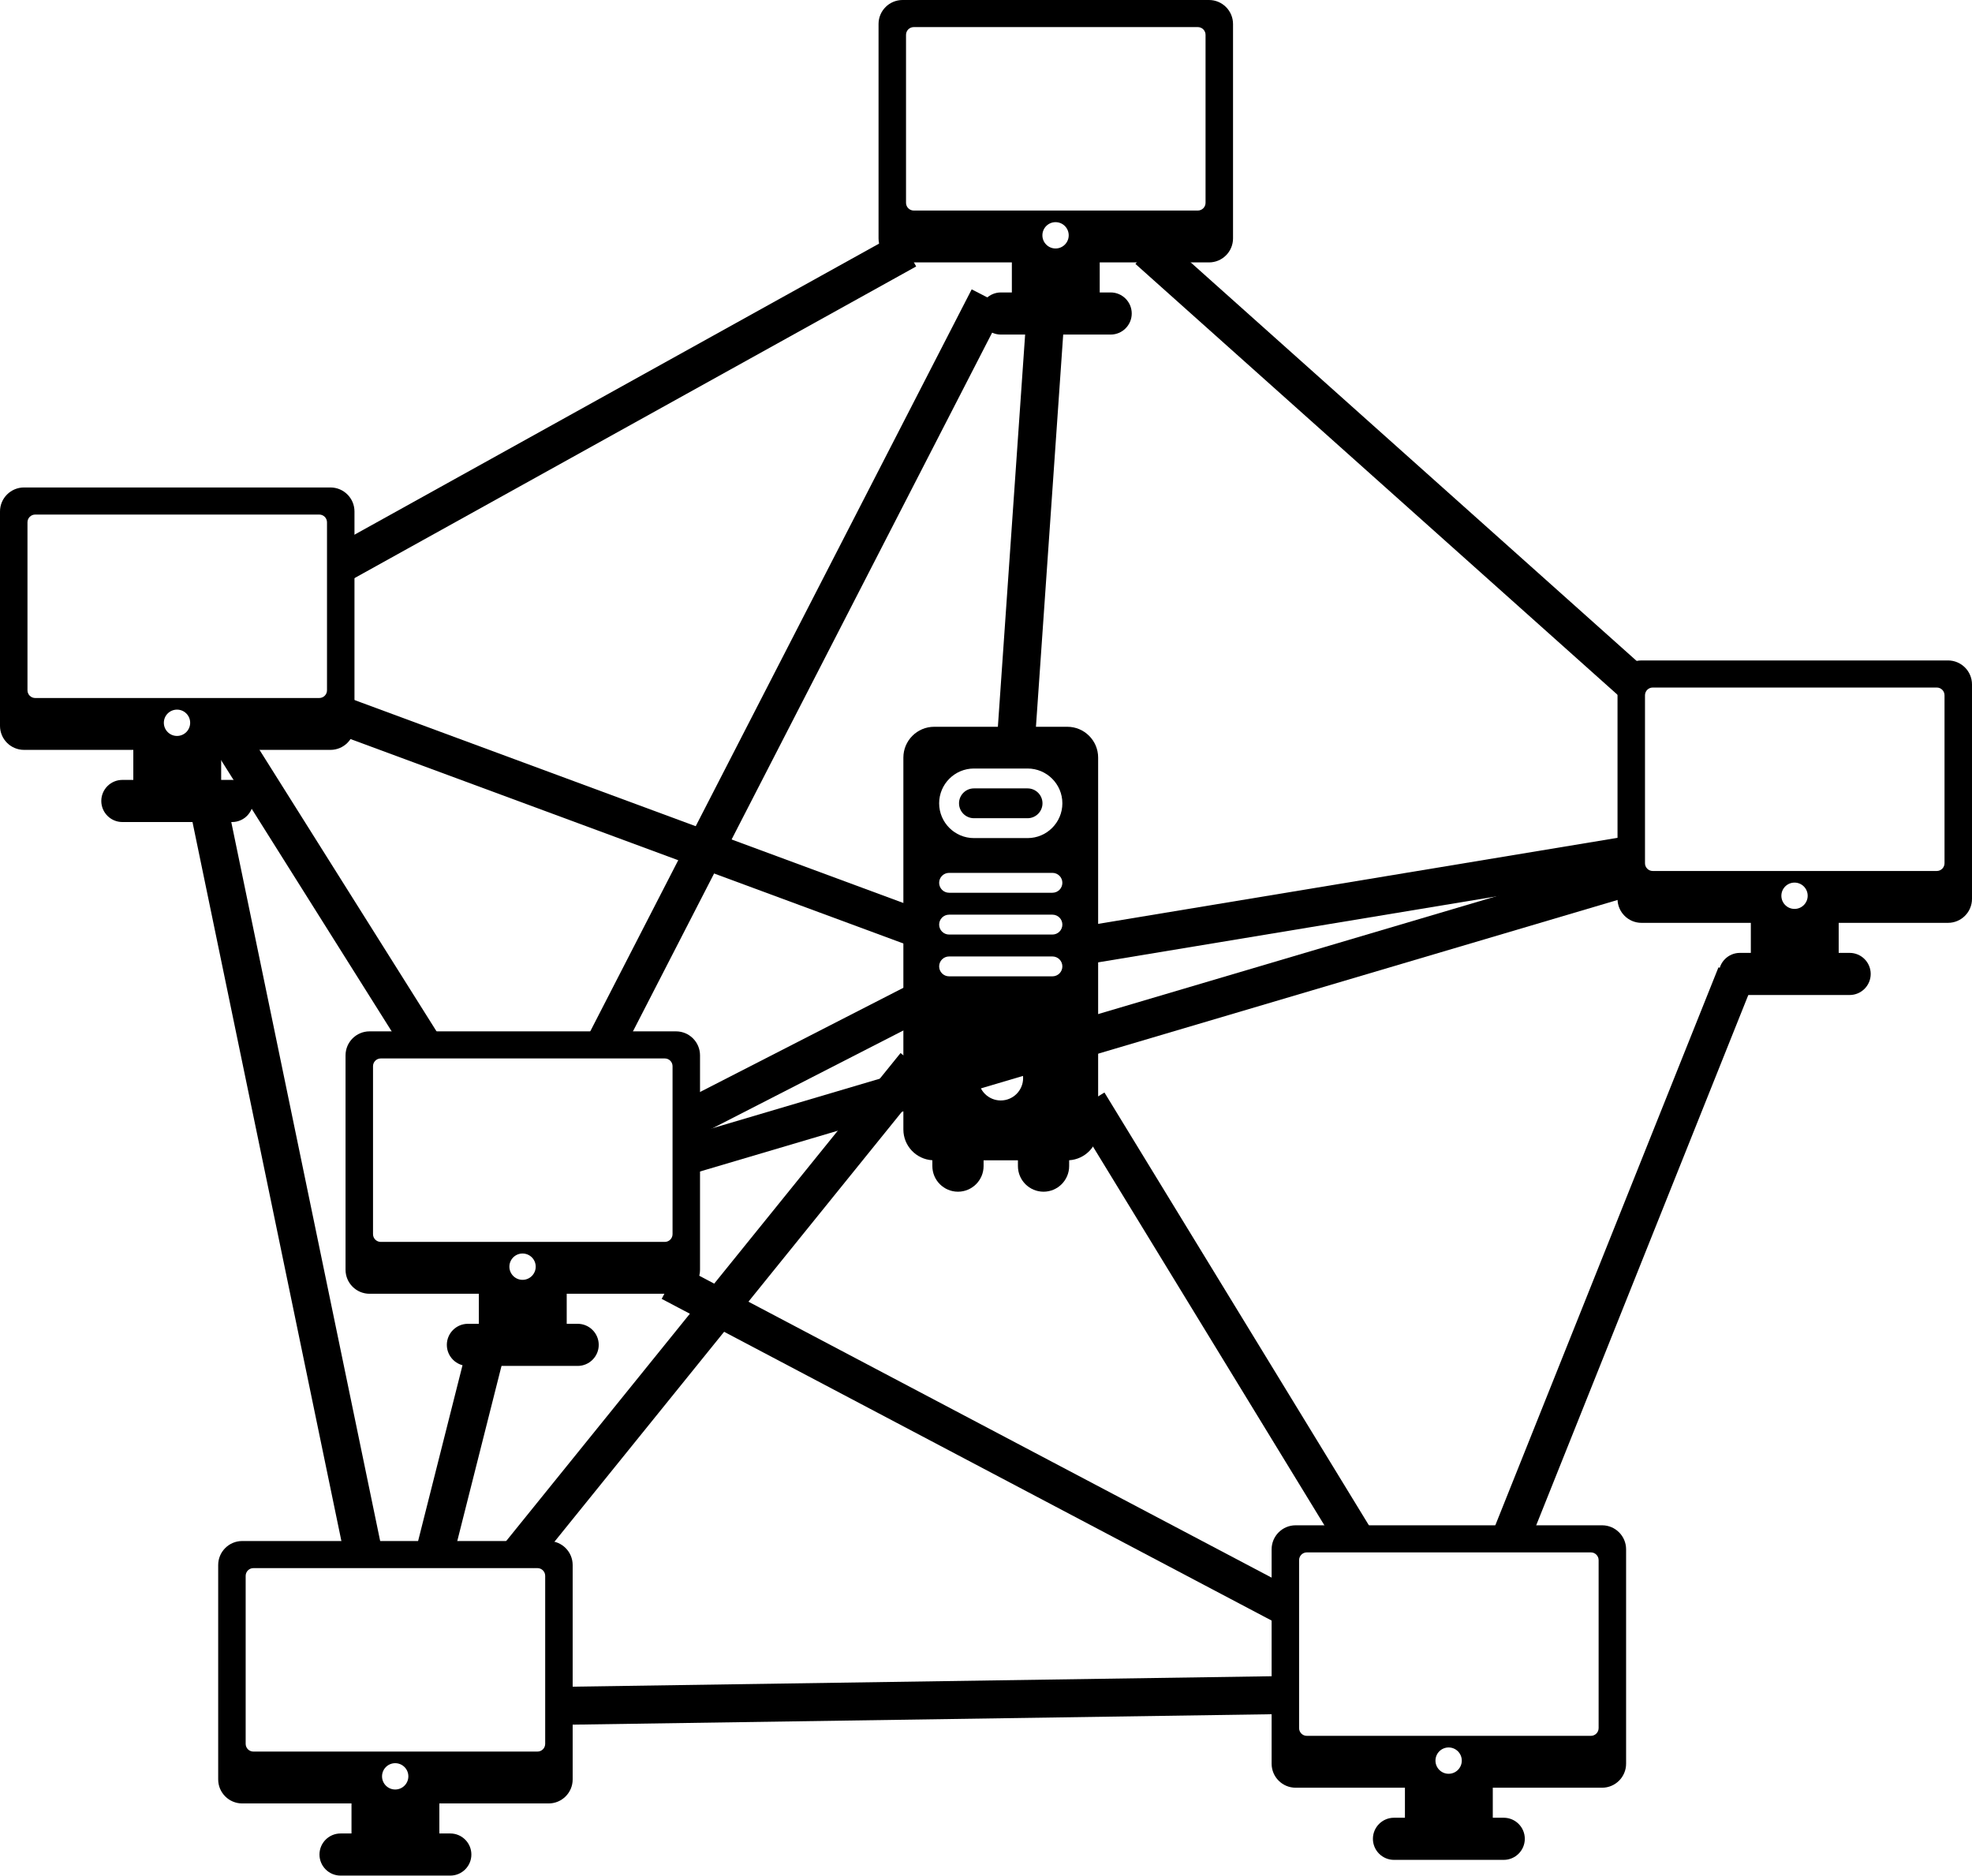
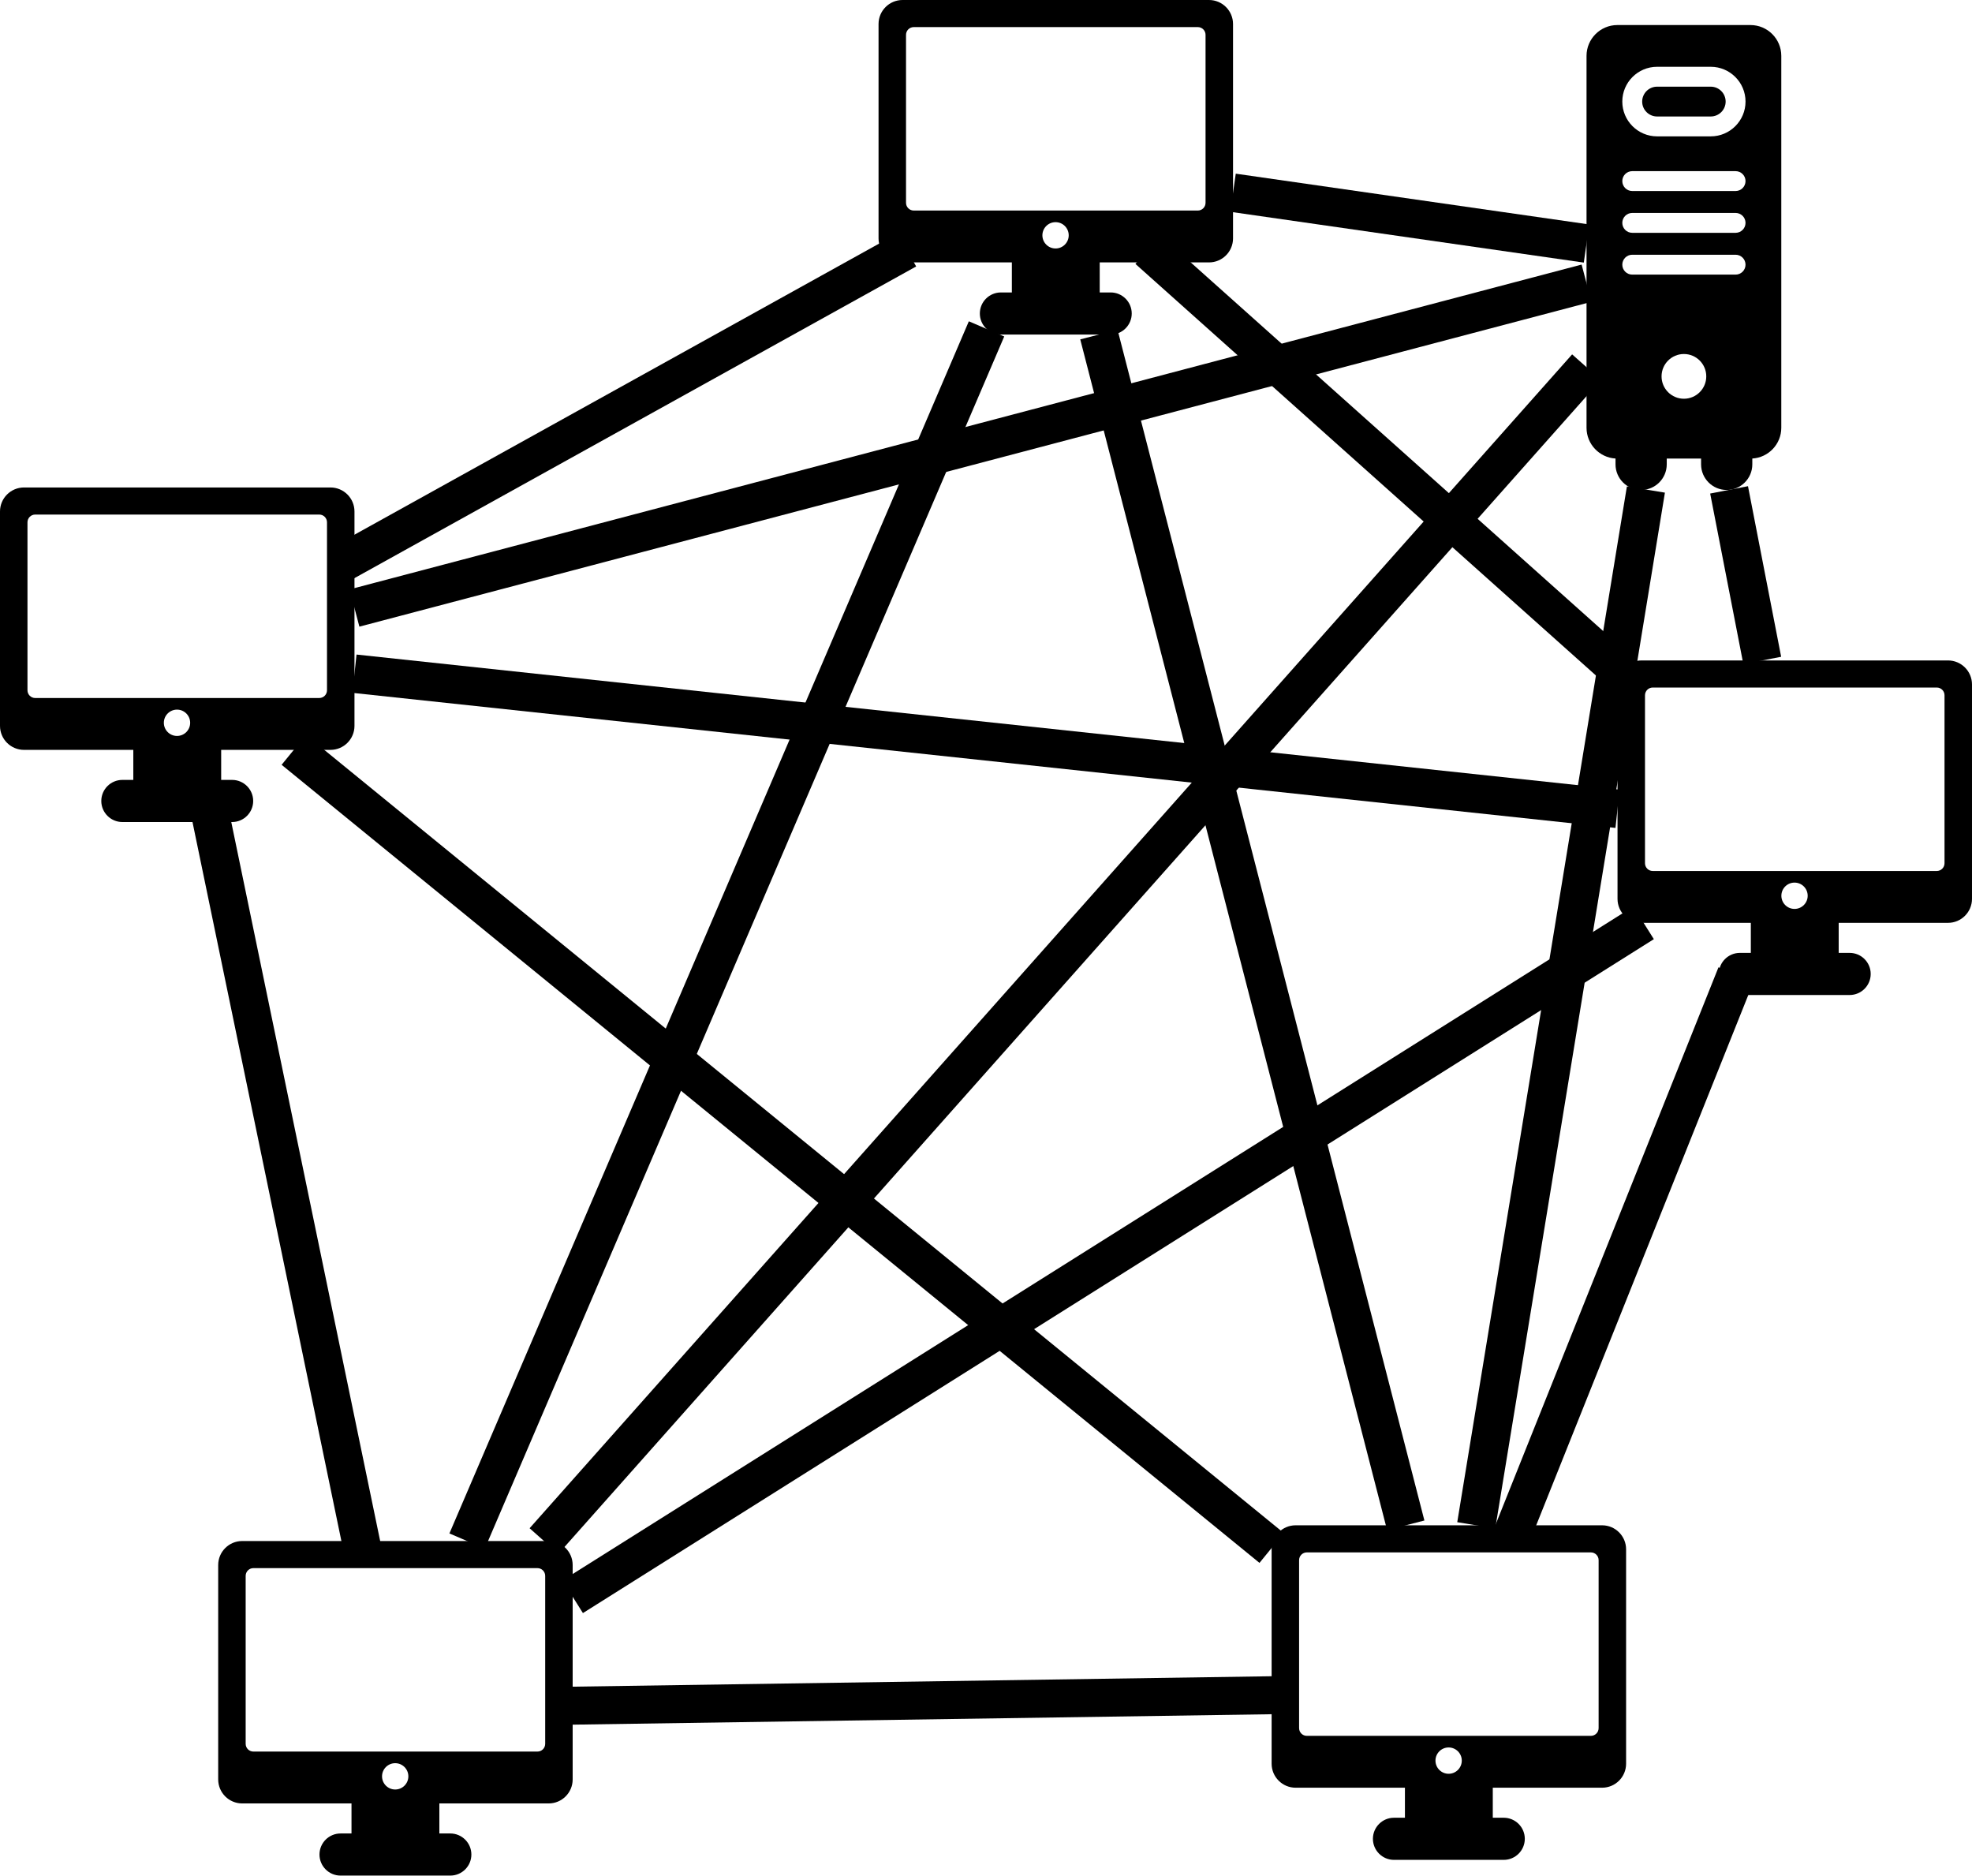
<svg xmlns="http://www.w3.org/2000/svg" width="358.351" height="340.789" id="svg2" version="1.1">
  <defs id="defs4" />
  <g id="layer1" transform="translate(-188.1429,-207.6818)">
    <g id="g3027" transform="matrix(0.1406453,0,0,0.1406453,188.1429,294.4401)">
      <g id="XMLID_215_">
        <g id="g2987">
          <path id="path2989" d="M 427,12.891 H 31 c -17.093,0 -31,13.907 -31,31 v 277 c 0,17.093 13.907,31 31,31 h 141.243 v 38.805 h -14.161 c -15.002,0 -27.206,12.205 -27.206,27.207 0,15.001 12.205,27.206 27.206,27.206 H 299.92 c 15.001,0 27.206,-12.205 27.206,-27.206 0,-15.002 -12.205,-27.207 -27.206,-27.207 H 285.759 V 351.891 H 427 c 17.093,0 31,-13.907 31,-31 v -277 c 0,-17.093 -13.907,-31 -31,-31 z m -198.3,321 c -9.389,0 -17,-7.611 -17,-17 0,-9.389 7.611,-17 17,-17 9.389,0 17,7.611 17,17 0,9.389 -7.611,17 -17,17 z m 193.8,-59 c 0,5.523 -4.477,10 -10,10 h -367 c -5.523,0 -10,-4.477 -10,-10 v -217 c 0,-5.523 4.477,-10 10,-10 h 367 c 5.523,0 10,4.477 10,10 v 217 z" />
        </g>
      </g>
      <g id="g2991" />
      <g id="g2993" />
      <g id="g2995" />
      <g id="g2997" />
      <g id="g2999" />
      <g id="g3001" />
      <g id="g3003" />
      <g id="g3005" />
      <g id="g3007" />
      <g id="g3009" />
      <g id="g3011" />
      <g id="g3013" />
      <g id="g3015" />
      <g id="g3017" />
      <g id="g3019" />
    </g>
    <g id="g3027-3" transform="matrix(0.1406453,0,0,0.1406453,347.7922,205.8687)">
      <g id="XMLID_215_-6">
        <g id="g2987-7">
          <path id="path2989-5" d="M 427,12.891 H 31 c -17.093,0 -31,13.907 -31,31 v 277 c 0,17.093 13.907,31 31,31 h 141.243 v 38.805 h -14.161 c -15.002,0 -27.206,12.205 -27.206,27.207 0,15.001 12.205,27.206 27.206,27.206 H 299.92 c 15.001,0 27.206,-12.205 27.206,-27.206 0,-15.002 -12.205,-27.207 -27.206,-27.207 H 285.759 V 351.891 H 427 c 17.093,0 31,-13.907 31,-31 v -277 c 0,-17.093 -13.907,-31 -31,-31 z m -198.3,321 c -9.389,0 -17,-7.611 -17,-17 0,-9.389 7.611,-17 17,-17 9.389,0 17,7.611 17,17 0,9.389 -7.611,17 -17,17 z m 193.8,-59 c 0,5.523 -4.477,10 -10,10 h -367 c -5.523,0 -10,-4.477 -10,-10 v -217 c 0,-5.523 4.477,-10 10,-10 h 367 c 5.523,0 10,4.477 10,10 v 217 z" />
        </g>
      </g>
      <g id="g2991-3" />
      <g id="g2993-5" />
      <g id="g2995-6" />
      <g id="g2997-2" />
      <g id="g2999-9" />
      <g id="g3001-1" />
      <g id="g3003-2" />
      <g id="g3005-7" />
      <g id="g3007-0" />
      <g id="g3009-9" />
      <g id="g3011-3" />
      <g id="g3013-6" />
      <g id="g3015-0" />
      <g id="g3017-6" />
      <g id="g3019-2" />
    </g>
    <g id="g3027-6" transform="matrix(0.1406453,0,0,0.1406453,227.7922,485.8687)">
      <g id="XMLID_215_-1">
        <g id="g2987-8">
          <path id="path2989-7" d="M 427,12.891 H 31 c -17.093,0 -31,13.907 -31,31 v 277 c 0,17.093 13.907,31 31,31 h 141.243 v 38.805 h -14.161 c -15.002,0 -27.206,12.205 -27.206,27.207 0,15.001 12.205,27.206 27.206,27.206 H 299.92 c 15.001,0 27.206,-12.205 27.206,-27.206 0,-15.002 -12.205,-27.207 -27.206,-27.207 H 285.759 V 351.891 H 427 c 17.093,0 31,-13.907 31,-31 v -277 c 0,-17.093 -13.907,-31 -31,-31 z m -198.3,321 c -9.389,0 -17,-7.611 -17,-17 0,-9.389 7.611,-17 17,-17 9.389,0 17,7.611 17,17 0,9.389 -7.611,17 -17,17 z m 193.8,-59 c 0,5.523 -4.477,10 -10,10 h -367 c -5.523,0 -10,-4.477 -10,-10 v -217 c 0,-5.523 4.477,-10 10,-10 h 367 c 5.523,0 10,4.477 10,10 v 217 z" />
        </g>
      </g>
      <g id="g2991-9" />
      <g id="g2993-2" />
      <g id="g2995-0" />
      <g id="g2997-23" />
      <g id="g2999-7" />
      <g id="g3001-5" />
      <g id="g3003-9" />
      <g id="g3005-2" />
      <g id="g3007-2" />
      <g id="g3009-8" />
      <g id="g3011-9" />
      <g id="g3013-7" />
      <g id="g3015-3" />
      <g id="g3017-61" />
      <g id="g3019-29" />
    </g>
    <g id="g3027-31" transform="matrix(0.1406453,0,0,0.1406453,419.2208,483.0115)">
      <g id="XMLID_215_-9">
        <g id="g2987-4">
          <path id="path2989-78" d="M 427,12.891 H 31 c -17.093,0 -31,13.907 -31,31 v 277 c 0,17.093 13.907,31 31,31 h 141.243 v 38.805 h -14.161 c -15.002,0 -27.206,12.205 -27.206,27.207 0,15.001 12.205,27.206 27.206,27.206 H 299.92 c 15.001,0 27.206,-12.205 27.206,-27.206 0,-15.002 -12.205,-27.207 -27.206,-27.207 H 285.759 V 351.891 H 427 c 17.093,0 31,-13.907 31,-31 v -277 c 0,-17.093 -13.907,-31 -31,-31 z m -198.3,321 c -9.389,0 -17,-7.611 -17,-17 0,-9.389 7.611,-17 17,-17 9.389,0 17,7.611 17,17 0,9.389 -7.611,17 -17,17 z m 193.8,-59 c 0,5.523 -4.477,10 -10,10 h -367 c -5.523,0 -10,-4.477 -10,-10 v -217 c 0,-5.523 4.477,-10 10,-10 h 367 c 5.523,0 10,4.477 10,10 v 217 z" />
        </g>
      </g>
      <g id="g2991-4" />
      <g id="g2993-50" />
      <g id="g2995-3" />
      <g id="g2997-6" />
      <g id="g2999-1" />
      <g id="g3001-0" />
      <g id="g3003-6" />
      <g id="g3005-3" />
      <g id="g3007-20" />
      <g id="g3009-6" />
      <g id="g3011-1" />
      <g id="g3013-5" />
      <g id="g3015-5" />
      <g id="g3017-4" />
      <g id="g3019-7" />
    </g>
    <g id="g3027-65" transform="matrix(0.1406453,0,0,0.1406453,482.0779,325.8687)">
      <g id="XMLID_215_-69">
        <g id="g2987-3">
          <path id="path2989-74" d="M 427,12.891 H 31 c -17.093,0 -31,13.907 -31,31 v 277 c 0,17.093 13.907,31 31,31 h 141.243 v 38.805 h -14.161 c -15.002,0 -27.206,12.205 -27.206,27.207 0,15.001 12.205,27.206 27.206,27.206 H 299.92 c 15.001,0 27.206,-12.205 27.206,-27.206 0,-15.002 -12.205,-27.207 -27.206,-27.207 H 285.759 V 351.891 H 427 c 17.093,0 31,-13.907 31,-31 v -277 c 0,-17.093 -13.907,-31 -31,-31 z m -198.3,321 c -9.389,0 -17,-7.611 -17,-17 0,-9.389 7.611,-17 17,-17 9.389,0 17,7.611 17,17 0,9.389 -7.611,17 -17,17 z m 193.8,-59 c 0,5.523 -4.477,10 -10,10 h -367 c -5.523,0 -10,-4.477 -10,-10 v -217 c 0,-5.523 4.477,-10 10,-10 h 367 c 5.523,0 10,4.477 10,10 v 217 z" />
        </g>
      </g>
      <g id="g2991-5" />
      <g id="g2993-25" />
      <g id="g2995-4" />
      <g id="g2997-7" />
      <g id="g2999-4" />
      <g id="g3001-4" />
      <g id="g3003-3" />
      <g id="g3005-0" />
      <g id="g3007-7" />
      <g id="g3009-86" />
      <g id="g3011-8" />
      <g id="g3013-8" />
      <g id="g3015-4" />
      <g id="g3017-3" />
      <g id="g3019-1" />
    </g>
-     <g id="g3294" transform="matrix(0.1838261,0,0,0.1838261,327.7623,339.735)">
+     <path style="color:#000000;fill:none;stroke:#000000;stroke-width:6.9;stroke-linecap:square;stroke-linejoin:bevel;stroke-miterlimit:4;stroke-opacity:1;stroke-dasharray:none;stroke-dashoffset:0;visibility:visible;display:inline;overflow:visible;enable-background:accumulate" d="m 226.646,357.043 27.058,130.639" id="path4339" />
+     <path style="color:#000000;fill:none;stroke:#000000;stroke-width:6.9;stroke-linecap:square;stroke-linejoin:bevel;stroke-miterlimit:4;stroke-opacity:1;stroke-dasharray:none;stroke-dashoffset:0;visibility:visible;display:inline;overflow:visible;enable-background:accumulate" d="m 252.558,308.779 97.379,-54.025" id="path4341" />
+     <path style="color:#000000;fill:none;stroke:#000000;stroke-width:6.9;stroke-linecap:square;stroke-linejoin:bevel;stroke-miterlimit:4;stroke-opacity:1;stroke-dasharray:none;stroke-dashoffset:0;visibility:visible;display:inline;overflow:visible;enable-background:accumulate" d="M 399.342,255.361 482.68,329.833" id="path4343" />
+     <path style="color:#000000;fill:none;stroke:#000000;stroke-width:6.9;stroke-linecap:square;stroke-linejoin:bevel;stroke-miterlimit:4;stroke-opacity:1;stroke-dasharray:none;stroke-dashoffset:0;visibility:visible;display:inline;overflow:visible;enable-background:accumulate" d="m 419.221,515.7 -127.013,1.896" id="path4349" />
+     <path style="color:#000000;fill:none;stroke:#000000;stroke-width:6.9;stroke-linecap:square;stroke-linejoin:bevel;stroke-miterlimit:4;stroke-opacity:1;stroke-dasharray:none;stroke-dashoffset:0;visibility:visible;display:inline;overflow:visible;enable-background:accumulate" d="m 463.586,484.825 38.759,-96.898" id="path4351" />
+     <path style="fill:none;stroke:#000000;stroke-width:7;stroke-linecap:butt;stroke-linejoin:miter;stroke-miterlimit:4;stroke-opacity:1;stroke-dasharray:none" d="M 84.883,280 179.273,59.758" id="path3543" transform="translate(188.1429,207.6818)" />
+     <path style="fill:none;stroke:#000000;stroke-width:7;stroke-linecap:butt;stroke-linejoin:miter;stroke-miterlimit:4;stroke-opacity:1;stroke-dasharray:none" d="M 64.416,122.41 293.935,146.951" id="path3545" transform="translate(188.1429,207.6818)" />
+     <path style="fill:none;stroke:#000000;stroke-width:7;stroke-linecap:butt;stroke-linejoin:miter;stroke-miterlimit:4;stroke-opacity:1;stroke-dasharray:none" d="M 104.065,290.129 298.674,167.679" id="path3547" transform="translate(188.1429,207.6818)" />
+     <path style="fill:none;stroke:#000000;stroke-width:7;stroke-linecap:butt;stroke-linejoin:miter;stroke-miterlimit:4;stroke-opacity:1;stroke-dasharray:none" d="M 231.085,281.26 53.388,136.25" id="path3549" transform="translate(188.1429,207.6818)" />
+     <path style="fill:none;stroke:#000000;stroke-width:7;stroke-linecap:butt;stroke-linejoin:miter;stroke-miterlimit:4;stroke-opacity:1;stroke-dasharray:none" d="M 199.691,60.789 255.452,277.143" id="path3551" transform="translate(188.1429,207.6818)" />
+     <g id="g3294" transform="matrix(0.1838261,0,0,0.1838261,451.9051,212.2335)">
      <g id="XMLID_711_">
        <g id="g3250">
          <g id="g3252">
            <path id="path3254" d="m 256.293,60.904 h -53.046 c -8.125,0 -14.735,6.61 -14.735,14.735 0,8.125 6.61,14.735 14.735,14.735 h 53.046 c 8.125,0 14.735,-6.61 14.735,-14.735 0,-8.125 -6.61,-14.735 -14.735,-14.735 z" />
            <path id="path3256" d="M 295.586,0 H 163.954 c -16.791,0 -30.452,13.661 -30.452,30.452 v 367.604 c 0,16.187 12.697,29.461 28.654,30.395 v 5.768 c 0,13.962 11.359,25.321 25.321,25.321 13.962,0 25.321,-11.359 25.321,-25.321 v -5.711 h 33.943 v 5.711 c 0,13.962 11.359,25.321 25.321,25.321 13.962,0 25.321,-11.359 25.321,-25.321 v -5.768 c 15.957,-0.934 28.655,-14.207 28.655,-30.395 V 30.452 C 326.038,13.661 312.377,0 295.586,0 z M 229.77,369.355 c -12.207,0 -22.102,-9.896 -22.102,-22.102 0,-12.207 9.896,-22.102 22.102,-22.102 12.206,0 22.102,9.896 22.102,22.102 0,12.207 -9.895,22.102 -22.102,22.102 z M 280.851,246.671 H 178.689 c -5.425,0 -9.823,-4.398 -9.823,-9.823 0,-5.425 4.398,-9.823 9.823,-9.823 h 102.162 c 5.425,0 9.823,4.398 9.823,9.823 0.001,5.425 -4.397,9.823 -9.823,9.823 z m 0,-41.311 H 178.689 c -5.425,0 -9.823,-4.398 -9.823,-9.823 0,-5.425 4.398,-9.823 9.823,-9.823 h 102.162 c 5.425,0 9.823,4.398 9.823,9.823 0.001,5.425 -4.397,9.823 -9.823,9.823 z m 0,-41.311 H 178.689 c -5.425,0 -9.823,-4.398 -9.823,-9.823 0,-5.425 4.398,-9.823 9.823,-9.823 h 102.162 c 5.425,0 9.823,4.398 9.823,9.823 0.001,5.425 -4.397,9.823 -9.823,9.823 z m -24.558,-54.028 h -53.046 c -18.958,0 -34.382,-15.423 -34.382,-34.382 0,-18.958 15.423,-34.381 34.382,-34.381 h 53.046 c 18.958,0 34.382,15.423 34.382,34.381 0,18.959 -15.424,34.382 -34.382,34.382 z" />
          </g>
        </g>
      </g>
      <g id="g3258" />
      <g id="g3260" />
      <g id="g3262" />
      <g id="g3264" />
      <g id="g3266" />
      <g id="g3268" />
      <g id="g3270" />
      <g id="g3272" />
      <g id="g3274" />
      <g id="g3276" />
      <g id="g3278" />
      <g id="g3280" />
      <g id="g3282" />
      <g id="g3284" />
      <g id="g3286" />
    </g>
-     <path style="fill:none;stroke:#000000;stroke-width:6.9;stroke-linecap:square;stroke-linejoin:bevel;stroke-miterlimit:4;stroke-dasharray:none;stroke-dashoffset:0;stroke-opacity:1" d="m 252.558,338.555 99.745,36.875" id="path3335" />
-     <path style="fill:none;stroke:#000000;stroke-width:6.9;stroke-linecap:square;stroke-linejoin:bevel;stroke-miterlimit:4;stroke-dasharray:none;stroke-dashoffset:0;stroke-opacity:1" d="m 284.565,487.682 67.738,-83.813" id="path3337" />
-     <path style="display:inline;fill:none;stroke:#000000;stroke-width:6.9;stroke-linecap:square;stroke-linejoin:bevel;stroke-miterlimit:4;stroke-dasharray:none;stroke-dashoffset:0;stroke-opacity:1" d="M 432.854,484.825 387.697,410.931" id="path3339" />
-     <path style="fill:none;stroke:#000000;stroke-width:6.9;stroke-linecap:square;stroke-linejoin:bevel;stroke-miterlimit:4;stroke-dasharray:none;stroke-dashoffset:0;stroke-opacity:1" d="M 482.078,363.411 387.697,379.042" id="path3341" />
-     <path style="fill:none;stroke:#000000;stroke-width:6.9;stroke-linecap:square;stroke-linejoin:bevel;stroke-miterlimit:4;stroke-dasharray:none;stroke-dashoffset:0;stroke-opacity:1" d="m 377.888,268.471 -4.952,71.264" id="path3343" />
-     <path style="color:#000000;clip-rule:nonzero;display:inline;overflow:visible;visibility:visible;opacity:1;isolation:auto;mix-blend-mode:normal;color-interpolation:sRGB;color-interpolation-filters:linearRGB;solid-color:#000000;solid-opacity:1;fill:none;fill-opacity:1;fill-rule:nonzero;stroke:#000000;stroke-width:6.9;stroke-linecap:square;stroke-linejoin:bevel;stroke-miterlimit:4;stroke-dasharray:none;stroke-dashoffset:0;stroke-opacity:1;color-rendering:auto;image-rendering:auto;shape-rendering:auto;text-rendering:auto;enable-background:accumulate" d="m 226.646,357.043 27.058,130.639" id="path4339" />
-     <path style="color:#000000;clip-rule:nonzero;display:inline;overflow:visible;visibility:visible;opacity:1;isolation:auto;mix-blend-mode:normal;color-interpolation:sRGB;color-interpolation-filters:linearRGB;solid-color:#000000;solid-opacity:1;fill:none;fill-opacity:1;fill-rule:nonzero;stroke:#000000;stroke-width:6.9;stroke-linecap:square;stroke-linejoin:bevel;stroke-miterlimit:4;stroke-dasharray:none;stroke-dashoffset:0;stroke-opacity:1;color-rendering:auto;image-rendering:auto;shape-rendering:auto;text-rendering:auto;enable-background:accumulate" d="m 252.558,308.779 97.379,-54.025" id="path4341" />
-     <path style="color:#000000;clip-rule:nonzero;display:inline;overflow:visible;visibility:visible;opacity:1;isolation:auto;mix-blend-mode:normal;color-interpolation:sRGB;color-interpolation-filters:linearRGB;solid-color:#000000;solid-opacity:1;fill:none;fill-opacity:1;fill-rule:nonzero;stroke:#000000;stroke-width:6.9;stroke-linecap:square;stroke-linejoin:bevel;stroke-miterlimit:4;stroke-dasharray:none;stroke-dashoffset:0;stroke-opacity:1;color-rendering:auto;image-rendering:auto;shape-rendering:auto;text-rendering:auto;enable-background:accumulate" d="M 399.342,255.361 482.68,329.833" id="path4343" />
-     <path style="color:#000000;clip-rule:nonzero;display:inline;overflow:visible;visibility:visible;opacity:1;isolation:auto;mix-blend-mode:normal;color-interpolation:sRGB;color-interpolation-filters:linearRGB;solid-color:#000000;solid-opacity:1;fill:none;fill-opacity:1;fill-rule:nonzero;stroke:#000000;stroke-width:6.9;stroke-linecap:square;stroke-linejoin:bevel;stroke-miterlimit:4;stroke-dasharray:none;stroke-dashoffset:0;stroke-opacity:1;color-rendering:auto;image-rendering:auto;shape-rendering:auto;text-rendering:auto;enable-background:accumulate" d="m 419.221,515.7 -127.013,1.896" id="path4349" />
-     <path style="color:#000000;clip-rule:nonzero;display:inline;overflow:visible;visibility:visible;opacity:1;isolation:auto;mix-blend-mode:normal;color-interpolation:sRGB;color-interpolation-filters:linearRGB;solid-color:#000000;solid-opacity:1;fill:none;fill-opacity:1;fill-rule:nonzero;stroke:#000000;stroke-width:6.9;stroke-linecap:square;stroke-linejoin:bevel;stroke-miterlimit:4;stroke-dasharray:none;stroke-dashoffset:0;stroke-opacity:1;color-rendering:auto;image-rendering:auto;shape-rendering:auto;text-rendering:auto;enable-background:accumulate" d="m 463.586,484.825 38.759,-96.898" id="path4351" />
-     <g id="g3027-9" transform="matrix(0.1406453,0,0,0.1406453,250.9351,393.2634)">
-       <g id="XMLID_215_-12">
-         <g id="g2987-70">
-           <path id="path2989-9" d="m 427,12.891 -396,0 c -17.093,0 -31,13.907 -31,31 l 0,277 c 0,17.093 13.907,31 31,31 l 141.243,0 0,38.805 -14.161,0 c -15.002,0 -27.206,12.205 -27.206,27.207 0,15.001 12.205,27.206 27.206,27.206 l 141.838,0 c 15.001,0 27.206,-12.205 27.206,-27.206 0,-15.002 -12.205,-27.207 -27.206,-27.207 l -14.161,0 0,-38.805 141.241,0 c 17.093,0 31,-13.907 31,-31 l 0,-277 c 0,-17.093 -13.907,-31 -31,-31 z m -198.3,321 c -9.389,0 -17,-7.611 -17,-17 0,-9.389 7.611,-17 17,-17 9.389,0 17,7.611 17,17 0,9.389 -7.611,17 -17,17 z m 193.8,-59 c 0,5.523 -4.477,10 -10,10 l -367,0 c -5.523,0 -10,-4.477 -10,-10 l 0,-217 c 0,-5.523 4.477,-10 10,-10 l 367,0 c 5.523,0 10,4.477 10,10 l 0,217 z" />
-         </g>
-       </g>
-       <g id="g2991-36" />
-       <g id="g2993-0" />
-       <g id="g2995-62" />
-       <g id="g2997-61" />
-       <g id="g2999-8" />
-       <g id="g3001-7" />
-       <g id="g3003-92" />
-       <g id="g3005-02" />
-       <g id="g3007-3" />
-       <g id="g3009-7" />
-       <g id="g3011-5" />
-       <g id="g3013-9" />
-       <g id="g3015-2" />
-       <g id="g3017-2" />
-       <g id="g3019-8" />
-     </g>
-     <path style="color:#000000;clip-rule:nonzero;display:inline;overflow:visible;visibility:visible;opacity:1;isolation:auto;mix-blend-mode:normal;color-interpolation:sRGB;color-interpolation-filters:linearRGB;solid-color:#000000;solid-opacity:1;fill:none;fill-opacity:1;fill-rule:nonzero;stroke:#000000;stroke-width:6.9;stroke-linecap:square;stroke-linejoin:bevel;stroke-miterlimit:4;stroke-dasharray:none;stroke-dashoffset:0;stroke-opacity:1;color-rendering:auto;image-rendering:auto;shape-rendering:auto;text-rendering:auto;enable-background:accumulate" d="m 352.303,391.039 -36.953,18.932" id="path4457" />
-     <path style="color:#000000;clip-rule:nonzero;display:inline;overflow:visible;visibility:visible;opacity:1;isolation:auto;mix-blend-mode:normal;color-interpolation:sRGB;color-interpolation-filters:linearRGB;solid-color:#000000;solid-opacity:1;fill:none;fill-opacity:1;fill-rule:nonzero;stroke:#000000;stroke-width:6.9;stroke-linecap:square;stroke-linejoin:bevel;stroke-miterlimit:4;stroke-dasharray:none;stroke-dashoffset:0;stroke-opacity:1;color-rendering:auto;image-rendering:auto;shape-rendering:auto;text-rendering:auto;enable-background:accumulate" d="m 231.223,343.932 32.172,51.145" id="path4459" />
-     <path style="color:#000000;clip-rule:nonzero;display:inline;overflow:visible;visibility:visible;opacity:1;isolation:auto;mix-blend-mode:normal;color-interpolation:sRGB;color-interpolation-filters:linearRGB;solid-color:#000000;solid-opacity:1;fill:none;fill-opacity:1;fill-rule:nonzero;stroke:#000000;stroke-width:6.9;stroke-linecap:square;stroke-linejoin:bevel;stroke-miterlimit:4;stroke-dasharray:none;stroke-dashoffset:0;stroke-opacity:1;color-rendering:auto;image-rendering:auto;shape-rendering:auto;text-rendering:auto;enable-background:accumulate" d="m 267.679,487.682 8.038,-31.816" id="path4461" />
-     <path style="color:#000000;clip-rule:nonzero;display:inline;overflow:visible;visibility:visible;opacity:1;isolation:auto;mix-blend-mode:normal;color-interpolation:sRGB;color-interpolation-filters:linearRGB;solid-color:#000000;solid-opacity:1;fill:none;fill-opacity:1;fill-rule:nonzero;stroke:#000000;stroke-width:6.9;stroke-linecap:square;stroke-linejoin:bevel;stroke-miterlimit:4;stroke-dasharray:none;stroke-dashoffset:0;stroke-opacity:1;color-rendering:auto;image-rendering:auto;shape-rendering:auto;text-rendering:auto;enable-background:accumulate" d="M 419.221,498.234 313.045,442.24" id="path4463" />
-     <path style="color:#000000;clip-rule:nonzero;display:inline;overflow:visible;visibility:visible;opacity:1;isolation:auto;mix-blend-mode:normal;color-interpolation:sRGB;color-interpolation-filters:linearRGB;solid-color:#000000;solid-opacity:1;fill:none;fill-opacity:1;fill-rule:nonzero;stroke:#000000;stroke-width:6.9;stroke-linecap:square;stroke-linejoin:bevel;stroke-miterlimit:4;stroke-dasharray:none;stroke-dashoffset:0;stroke-opacity:1;color-rendering:auto;image-rendering:auto;shape-rendering:auto;text-rendering:auto;enable-background:accumulate" d="M 366.208,264.903 299.283,395.076" id="path4467" />
-     <path style="color:#000000;clip-rule:nonzero;display:inline;overflow:visible;visibility:visible;opacity:1;isolation:auto;mix-blend-mode:normal;color-interpolation:sRGB;color-interpolation-filters:linearRGB;solid-color:#000000;solid-opacity:1;fill:none;fill-opacity:1;fill-rule:nonzero;stroke:#000000;stroke-width:6.9;stroke-linecap:square;stroke-linejoin:bevel;stroke-miterlimit:4;stroke-dasharray:none;stroke-dashoffset:0;stroke-opacity:1;color-rendering:auto;image-rendering:auto;shape-rendering:auto;text-rendering:auto;enable-background:accumulate" d="M 315.351,416.941 482.078,367.607" id="path4531" />
+     <path style="fill:none;stroke:#000000;stroke-width:7;stroke-linecap:butt;stroke-linejoin:miter;stroke-opacity:1;stroke-miterlimit:4;stroke-dasharray:none" d="m 224.065,35.021 64.239,9.227" id="path4770" transform="translate(188.1429,207.6818)" />
+     <path style="fill:none;stroke:#000000;stroke-width:7;stroke-linecap:butt;stroke-linejoin:miter;stroke-opacity:1;stroke-miterlimit:4;stroke-dasharray:none" d="M 314.208,89.007 320.234,120" id="path4772" transform="translate(188.1429,207.6818)" />
+     <path style="fill:none;stroke:#000000;stroke-width:7;stroke-linecap:butt;stroke-linejoin:miter;stroke-opacity:1;stroke-miterlimit:4;stroke-dasharray:none" d="M 299.094,88.946 268.265,277.143" id="path4774" transform="translate(188.1429,207.6818)" />
+     <path style="fill:none;stroke:#000000;stroke-width:7;stroke-linecap:butt;stroke-linejoin:miter;stroke-opacity:1;stroke-miterlimit:4;stroke-dasharray:none" d="M 288.303,66.713 98.855,280" id="path4776" transform="translate(188.1429,207.6818)" />
+     <path style="fill:none;stroke:#000000;stroke-width:7;stroke-linecap:butt;stroke-linejoin:miter;stroke-opacity:1;stroke-miterlimit:4;stroke-dasharray:none" d="m 288.303,51.455 -223.888,59.021" id="path4778" transform="translate(188.1429,207.6818)" />
  </g>
</svg>
